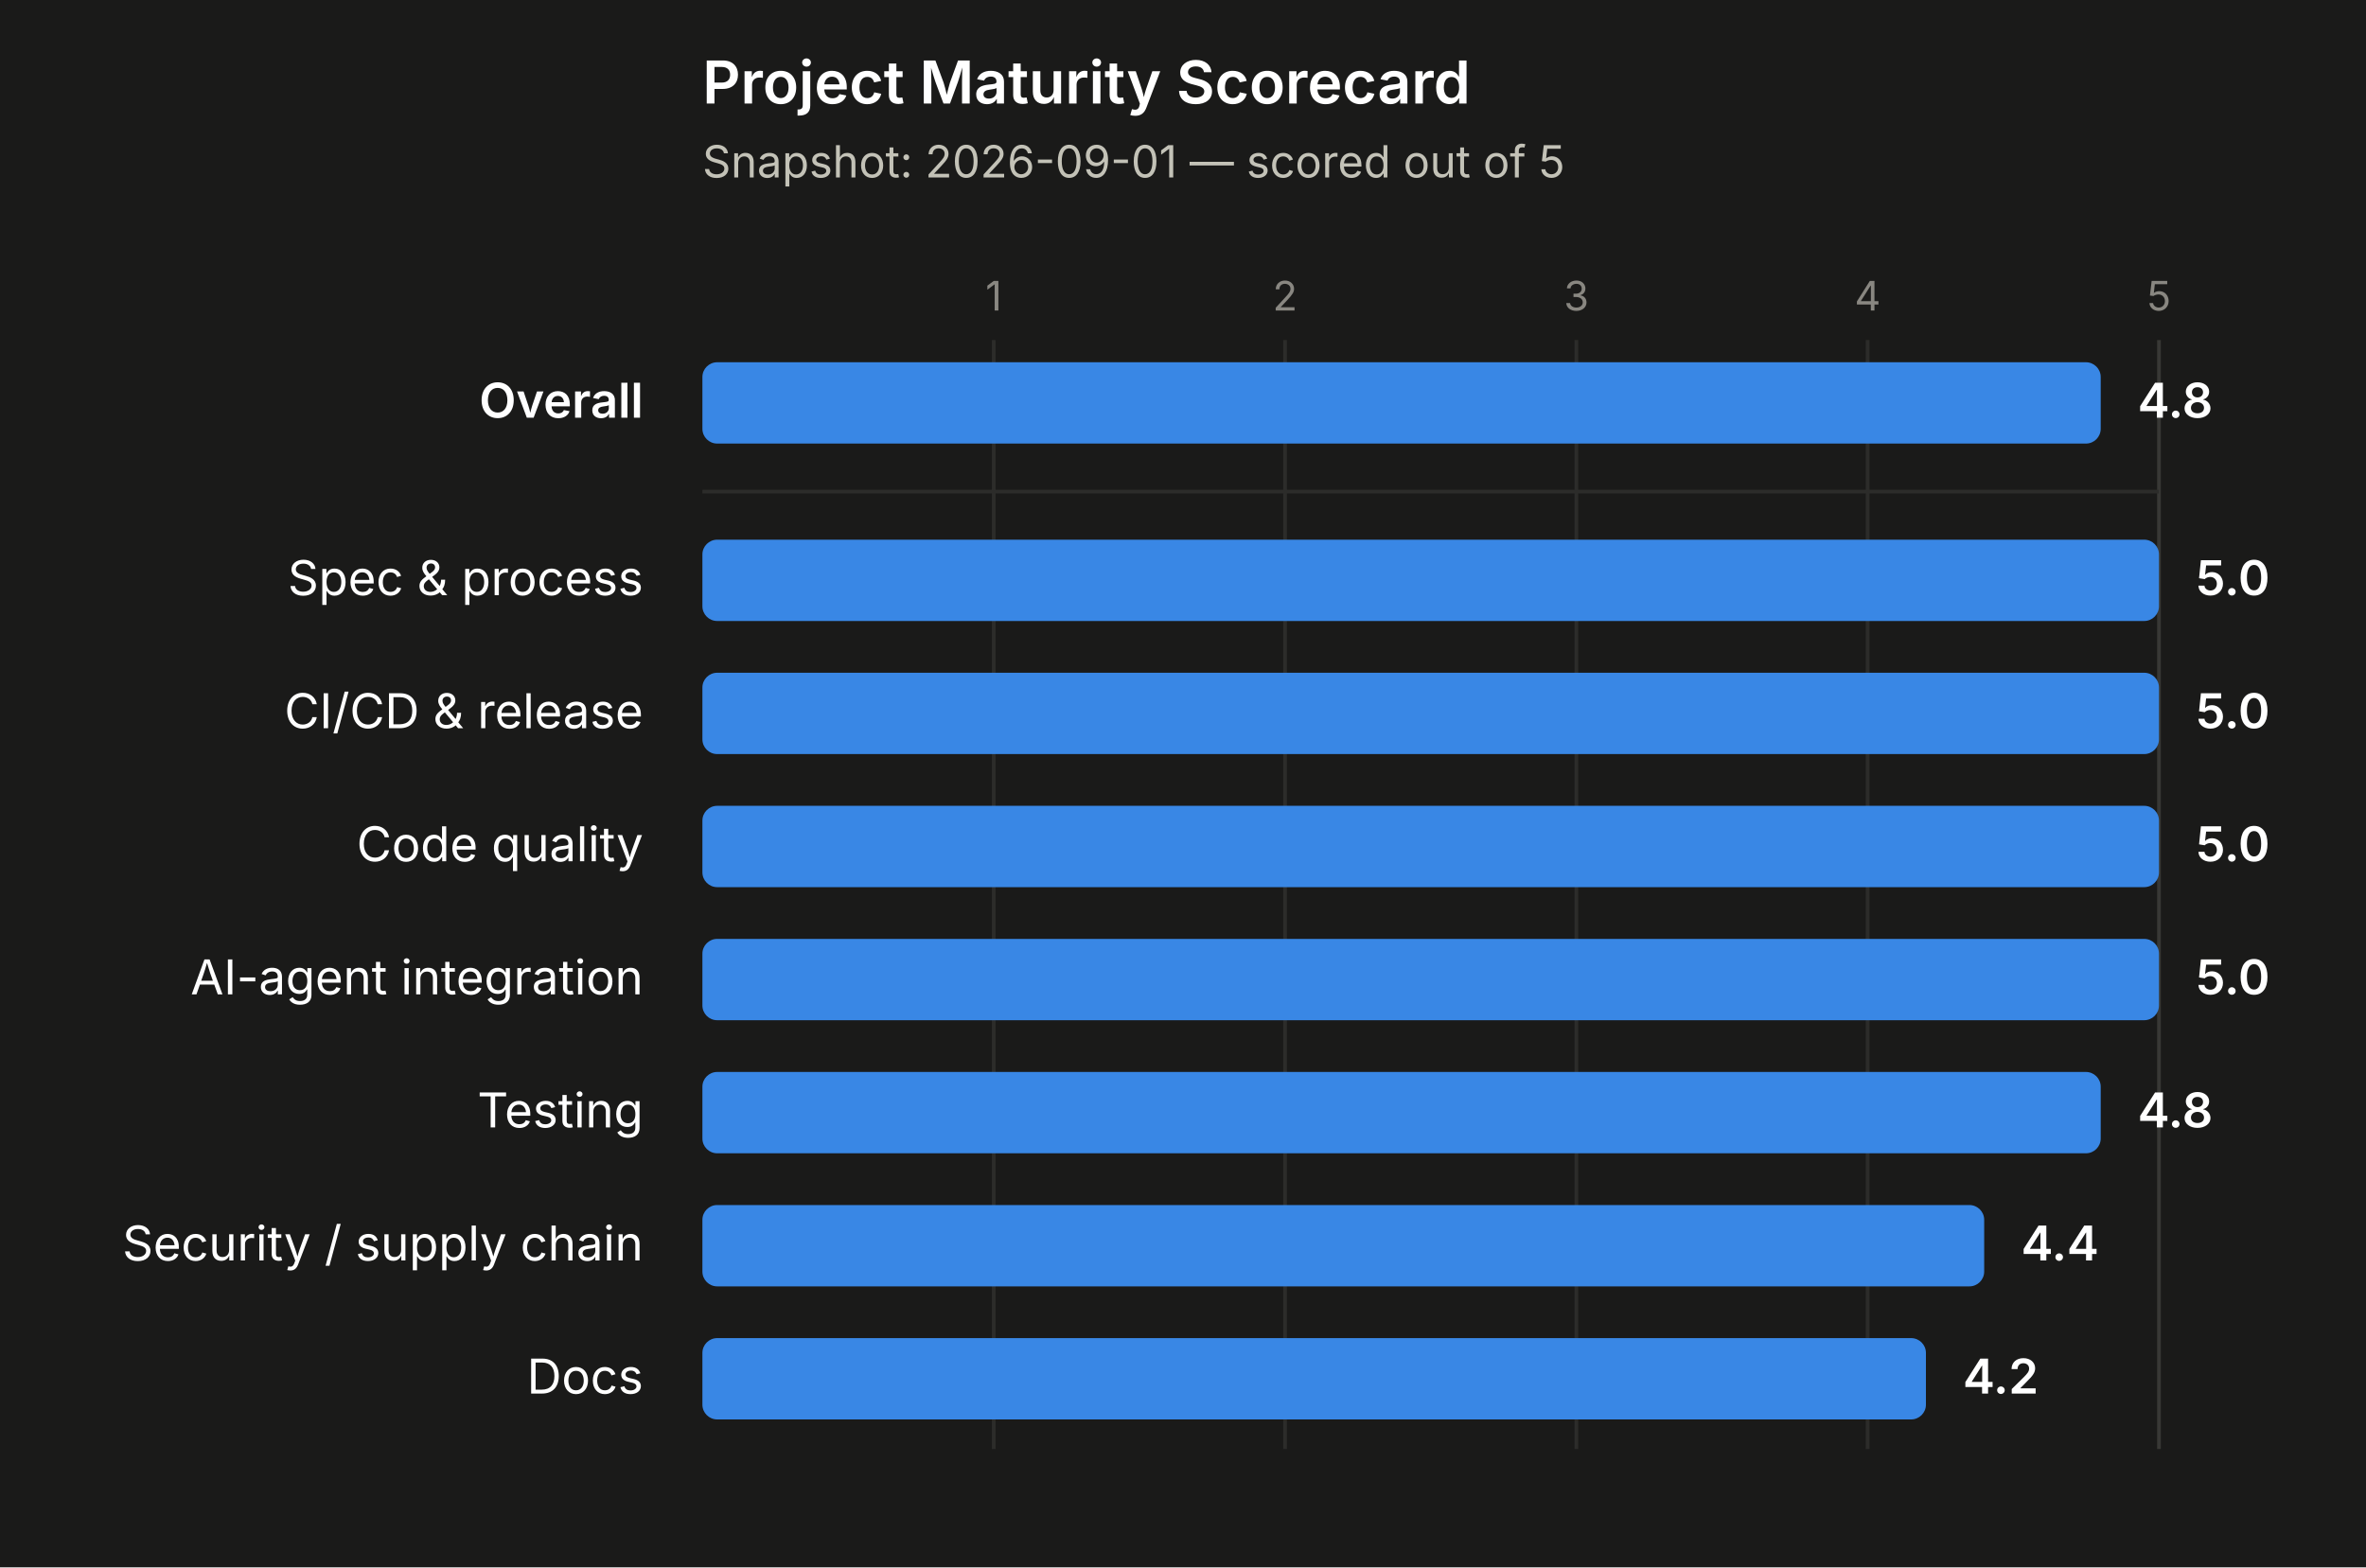
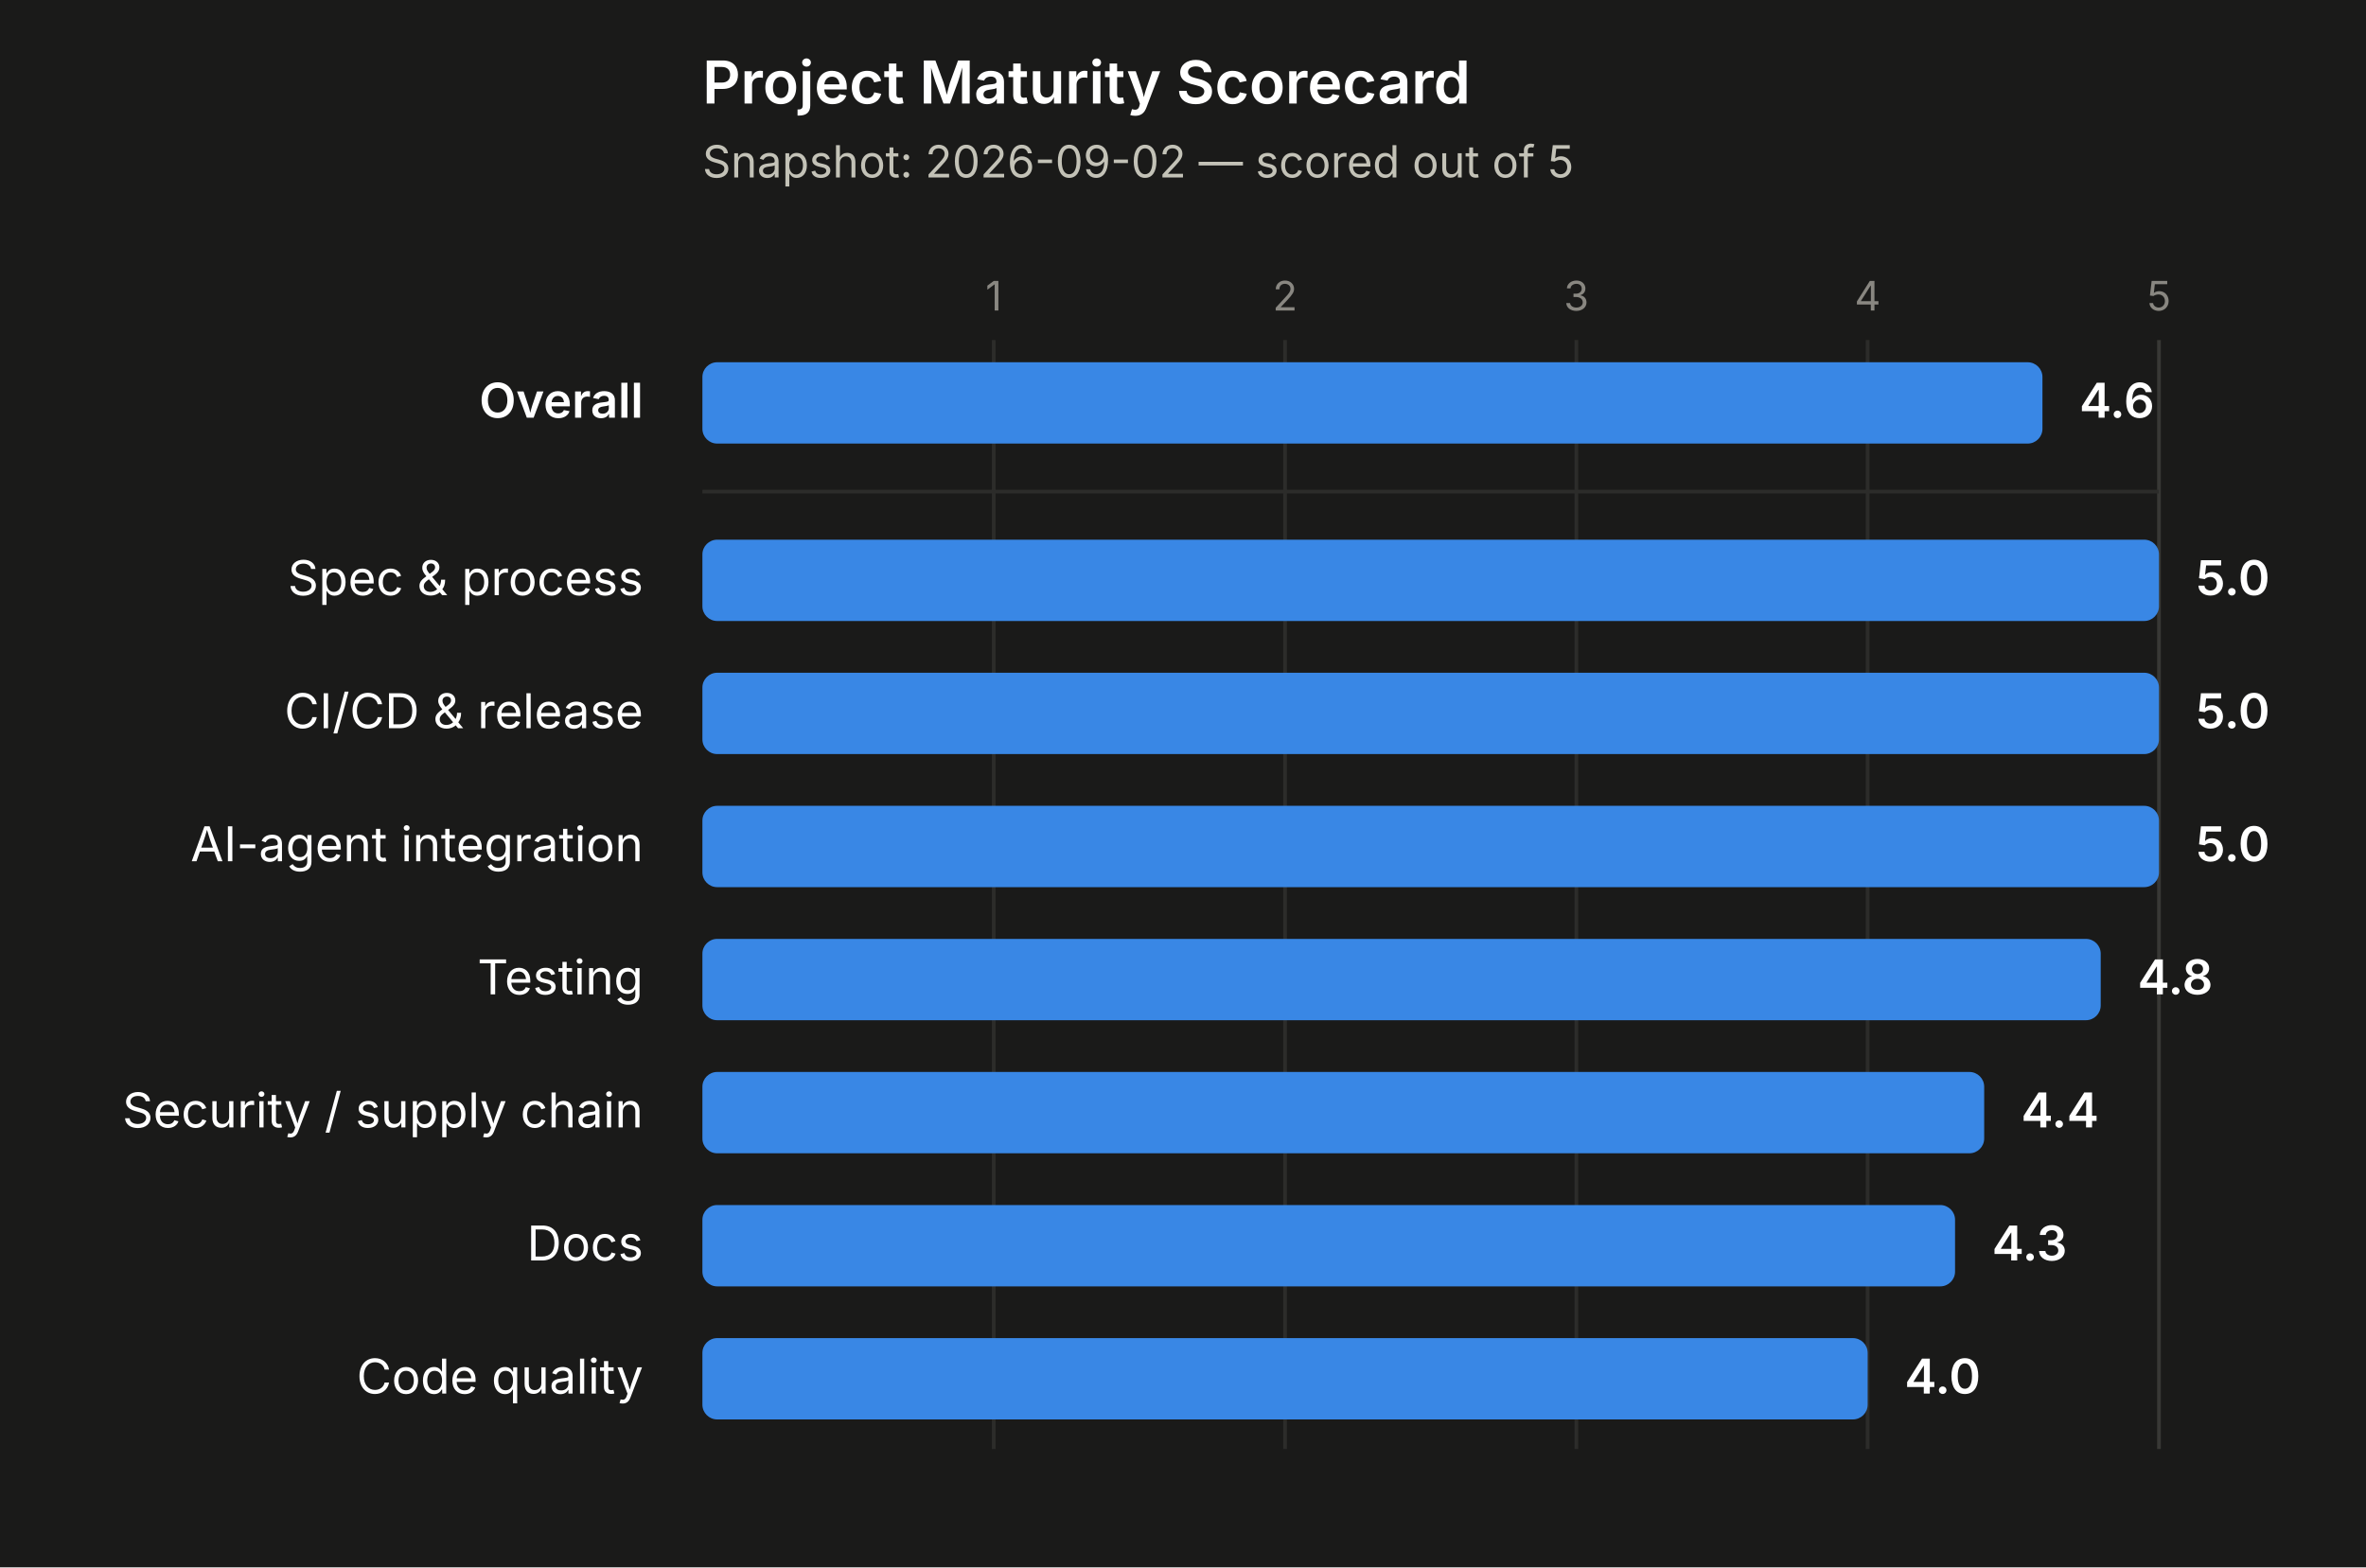
<svg xmlns="http://www.w3.org/2000/svg" width="640" height="424" viewBox="0 0 640 424">
  <rect x="0" y="0" width="640" height="424" fill="#1a1a19" />
  <text x="190" y="28" font-size="16" font-weight="600" fill="#ffffff" font-family="system-ui, -apple-system, 'Segoe UI', sans-serif">Project Maturity Scorecard</text>
-   <text x="190" y="48" font-size="12" fill="#c3c2b7" font-family="system-ui, -apple-system, 'Segoe UI', sans-serif">Snapshot: 2026-09-01 — scored out of 5</text>
+   <text x="190" y="48" font-size="12" fill="#c3c2b7" font-family="system-ui, -apple-system, 'Segoe UI', sans-serif">Snapshot: 2026-09-02 — scored out of 5</text>
  <line x1="268.8" y1="92" x2="268.8" y2="392" stroke="#2c2c2a" stroke-width="1" />
  <text x="268.8" y="84" font-size="11" fill="#898781" text-anchor="middle" font-family="system-ui, -apple-system, 'Segoe UI', sans-serif">1</text>
  <line x1="347.6" y1="92" x2="347.6" y2="392" stroke="#2c2c2a" stroke-width="1" />
  <text x="347.6" y="84" font-size="11" fill="#898781" text-anchor="middle" font-family="system-ui, -apple-system, 'Segoe UI', sans-serif">2</text>
  <line x1="426.4" y1="92" x2="426.4" y2="392" stroke="#2c2c2a" stroke-width="1" />
  <text x="426.4" y="84" font-size="11" fill="#898781" text-anchor="middle" font-family="system-ui, -apple-system, 'Segoe UI', sans-serif">3</text>
  <line x1="505.2" y1="92" x2="505.2" y2="392" stroke="#2c2c2a" stroke-width="1" />
  <text x="505.2" y="84" font-size="11" fill="#898781" text-anchor="middle" font-family="system-ui, -apple-system, 'Segoe UI', sans-serif">4</text>
  <line x1="584" y1="92" x2="584" y2="392" stroke="#383835" stroke-width="1" />
  <text x="584" y="84" font-size="11" fill="#898781" text-anchor="middle" font-family="system-ui, -apple-system, 'Segoe UI', sans-serif">5</text>
  <line x1="190" y1="133" x2="584" y2="133" stroke="#2c2c2a" stroke-width="1" />
  <text x="174" y="113" font-size="13" font-weight="600" fill="#ffffff" text-anchor="end" font-family="system-ui, -apple-system, 'Segoe UI', sans-serif">Overall</text>
-   <rect x="190" y="98" width="378.24" height="22" rx="4" ry="4" fill="#3987e5" />
-   <text x="578.24" y="113" font-size="13" font-weight="600" fill="#ffffff" font-family="system-ui, -apple-system, 'Segoe UI', sans-serif">4.8</text>
+   <rect x="190" y="98" width="362.48" height="22" rx="4" ry="4" fill="#3987e5" />
+   <text x="562.48" y="113" font-size="13" font-weight="600" fill="#ffffff" font-family="system-ui, -apple-system, 'Segoe UI', sans-serif">4.6</text>
  <text x="174" y="161" font-size="13" font-weight="400" fill="#ffffff" text-anchor="end" font-family="system-ui, -apple-system, 'Segoe UI', sans-serif">Spec &amp; process</text>
  <rect x="190" y="146" width="394" height="22" rx="4" ry="4" fill="#3987e5" />
  <text x="594" y="161" font-size="13" font-weight="600" fill="#ffffff" font-family="system-ui, -apple-system, 'Segoe UI', sans-serif">5.0</text>
  <text x="174" y="197" font-size="13" font-weight="400" fill="#ffffff" text-anchor="end" font-family="system-ui, -apple-system, 'Segoe UI', sans-serif">CI/CD &amp; release</text>
  <rect x="190" y="182" width="394" height="22" rx="4" ry="4" fill="#3987e5" />
  <text x="594" y="197" font-size="13" font-weight="600" fill="#ffffff" font-family="system-ui, -apple-system, 'Segoe UI', sans-serif">5.0</text>
-   <text x="174" y="233" font-size="13" font-weight="400" fill="#ffffff" text-anchor="end" font-family="system-ui, -apple-system, 'Segoe UI', sans-serif">Code quality</text>
+   <text x="174" y="233" font-size="13" font-weight="400" fill="#ffffff" text-anchor="end" font-family="system-ui, -apple-system, 'Segoe UI', sans-serif">AI-agent integration</text>
  <rect x="190" y="218" width="394" height="22" rx="4" ry="4" fill="#3987e5" />
  <text x="594" y="233" font-size="13" font-weight="600" fill="#ffffff" font-family="system-ui, -apple-system, 'Segoe UI', sans-serif">5.0</text>
-   <text x="174" y="269" font-size="13" font-weight="400" fill="#ffffff" text-anchor="end" font-family="system-ui, -apple-system, 'Segoe UI', sans-serif">AI-agent integration</text>
-   <rect x="190" y="254" width="394" height="22" rx="4" ry="4" fill="#3987e5" />
-   <text x="594" y="269" font-size="13" font-weight="600" fill="#ffffff" font-family="system-ui, -apple-system, 'Segoe UI', sans-serif">5.0</text>
-   <text x="174" y="305" font-size="13" font-weight="400" fill="#ffffff" text-anchor="end" font-family="system-ui, -apple-system, 'Segoe UI', sans-serif">Testing</text>
-   <rect x="190" y="290" width="378.24" height="22" rx="4" ry="4" fill="#3987e5" />
-   <text x="578.24" y="305" font-size="13" font-weight="600" fill="#ffffff" font-family="system-ui, -apple-system, 'Segoe UI', sans-serif">4.8</text>
-   <text x="174" y="341" font-size="13" font-weight="400" fill="#ffffff" text-anchor="end" font-family="system-ui, -apple-system, 'Segoe UI', sans-serif">Security / supply chain</text>
-   <rect x="190" y="326" width="346.72" height="22" rx="4" ry="4" fill="#3987e5" />
-   <text x="546.72" y="341" font-size="13" font-weight="600" fill="#ffffff" font-family="system-ui, -apple-system, 'Segoe UI', sans-serif">4.4</text>
-   <text x="174" y="377" font-size="13" font-weight="400" fill="#ffffff" text-anchor="end" font-family="system-ui, -apple-system, 'Segoe UI', sans-serif">Docs</text>
-   <rect x="190" y="362" width="330.96" height="22" rx="4" ry="4" fill="#3987e5" />
-   <text x="530.96" y="377" font-size="13" font-weight="600" fill="#ffffff" font-family="system-ui, -apple-system, 'Segoe UI', sans-serif">4.2</text>
+   <text x="174" y="269" font-size="13" font-weight="400" fill="#ffffff" text-anchor="end" font-family="system-ui, -apple-system, 'Segoe UI', sans-serif">Testing</text>
+   <rect x="190" y="254" width="378.24" height="22" rx="4" ry="4" fill="#3987e5" />
+   <text x="578.24" y="269" font-size="13" font-weight="600" fill="#ffffff" font-family="system-ui, -apple-system, 'Segoe UI', sans-serif">4.8</text>
+   <text x="174" y="305" font-size="13" font-weight="400" fill="#ffffff" text-anchor="end" font-family="system-ui, -apple-system, 'Segoe UI', sans-serif">Security / supply chain</text>
+   <rect x="190" y="290" width="346.72" height="22" rx="4" ry="4" fill="#3987e5" />
+   <text x="546.72" y="305" font-size="13" font-weight="600" fill="#ffffff" font-family="system-ui, -apple-system, 'Segoe UI', sans-serif">4.4</text>
+   <text x="174" y="341" font-size="13" font-weight="400" fill="#ffffff" text-anchor="end" font-family="system-ui, -apple-system, 'Segoe UI', sans-serif">Docs</text>
+   <rect x="190" y="326" width="338.84" height="22" rx="4" ry="4" fill="#3987e5" />
+   <text x="538.84" y="341" font-size="13" font-weight="600" fill="#ffffff" font-family="system-ui, -apple-system, 'Segoe UI', sans-serif">4.3</text>
+   <text x="174" y="377" font-size="13" font-weight="400" fill="#ffffff" text-anchor="end" font-family="system-ui, -apple-system, 'Segoe UI', sans-serif">Code quality</text>
+   <rect x="190" y="362" width="315.2" height="22" rx="4" ry="4" fill="#3987e5" />
+   <text x="515.2" y="377" font-size="13" font-weight="600" fill="#ffffff" font-family="system-ui, -apple-system, 'Segoe UI', sans-serif">4.0</text>
</svg>
